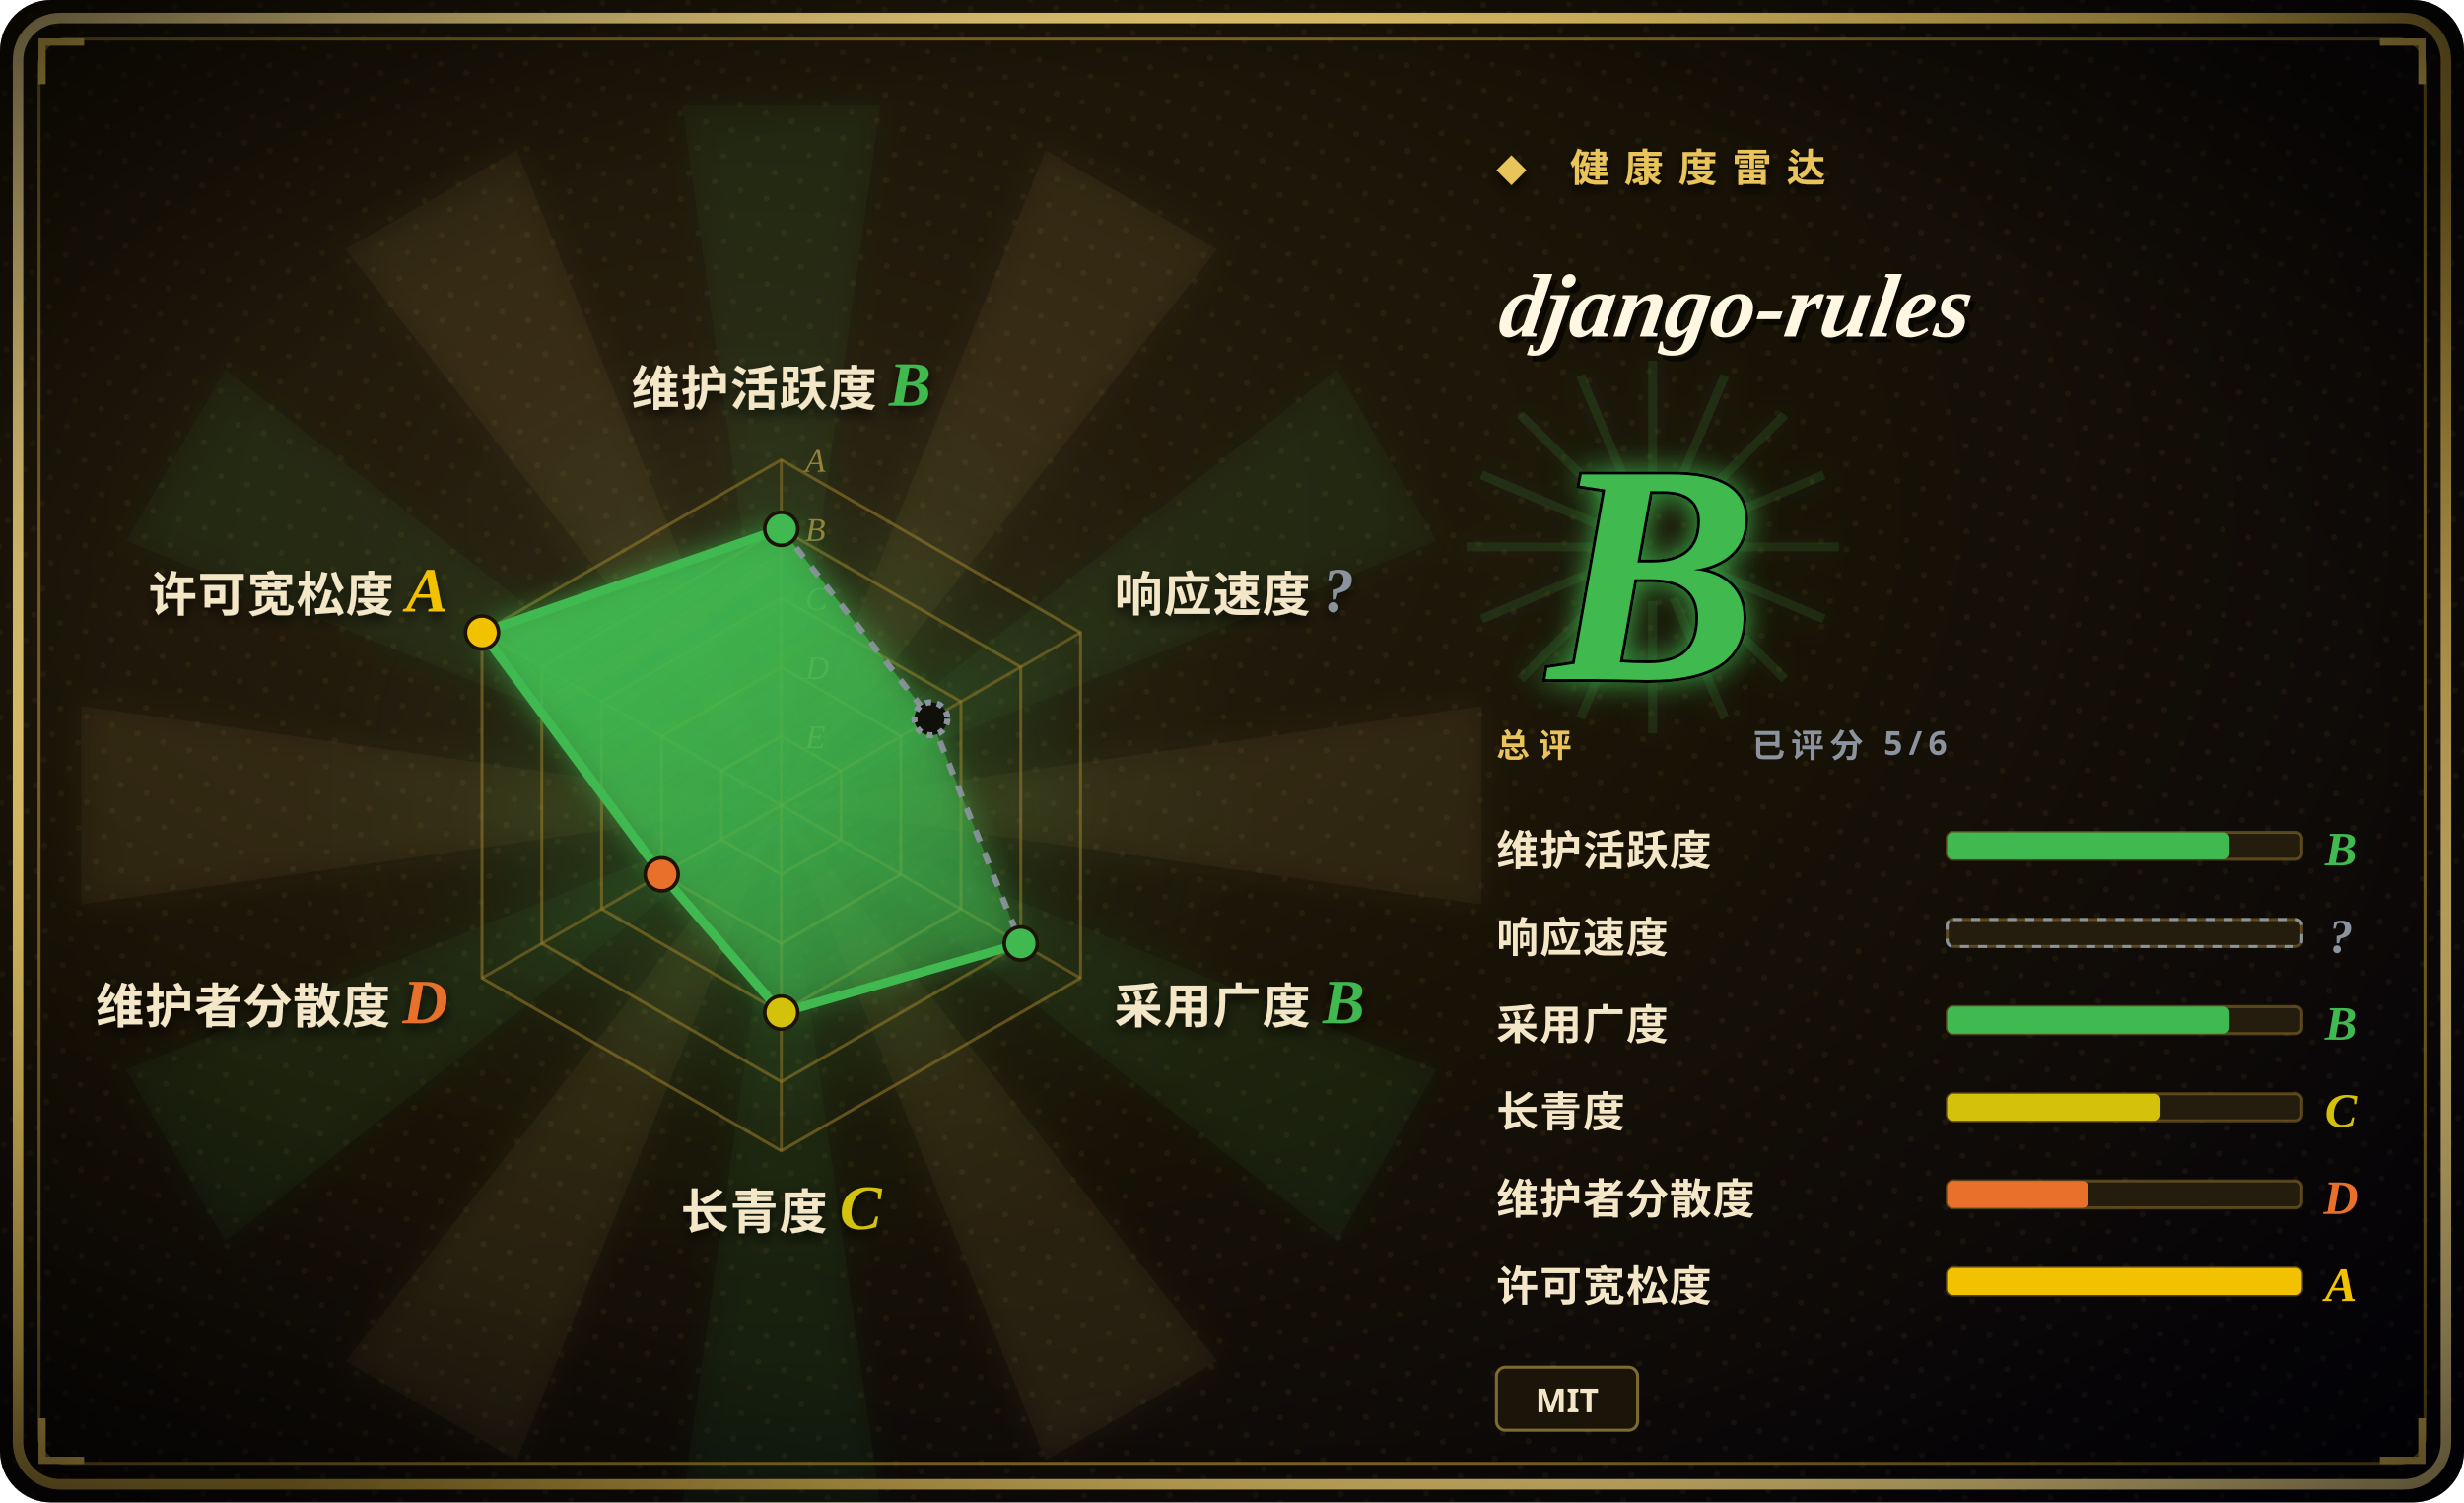
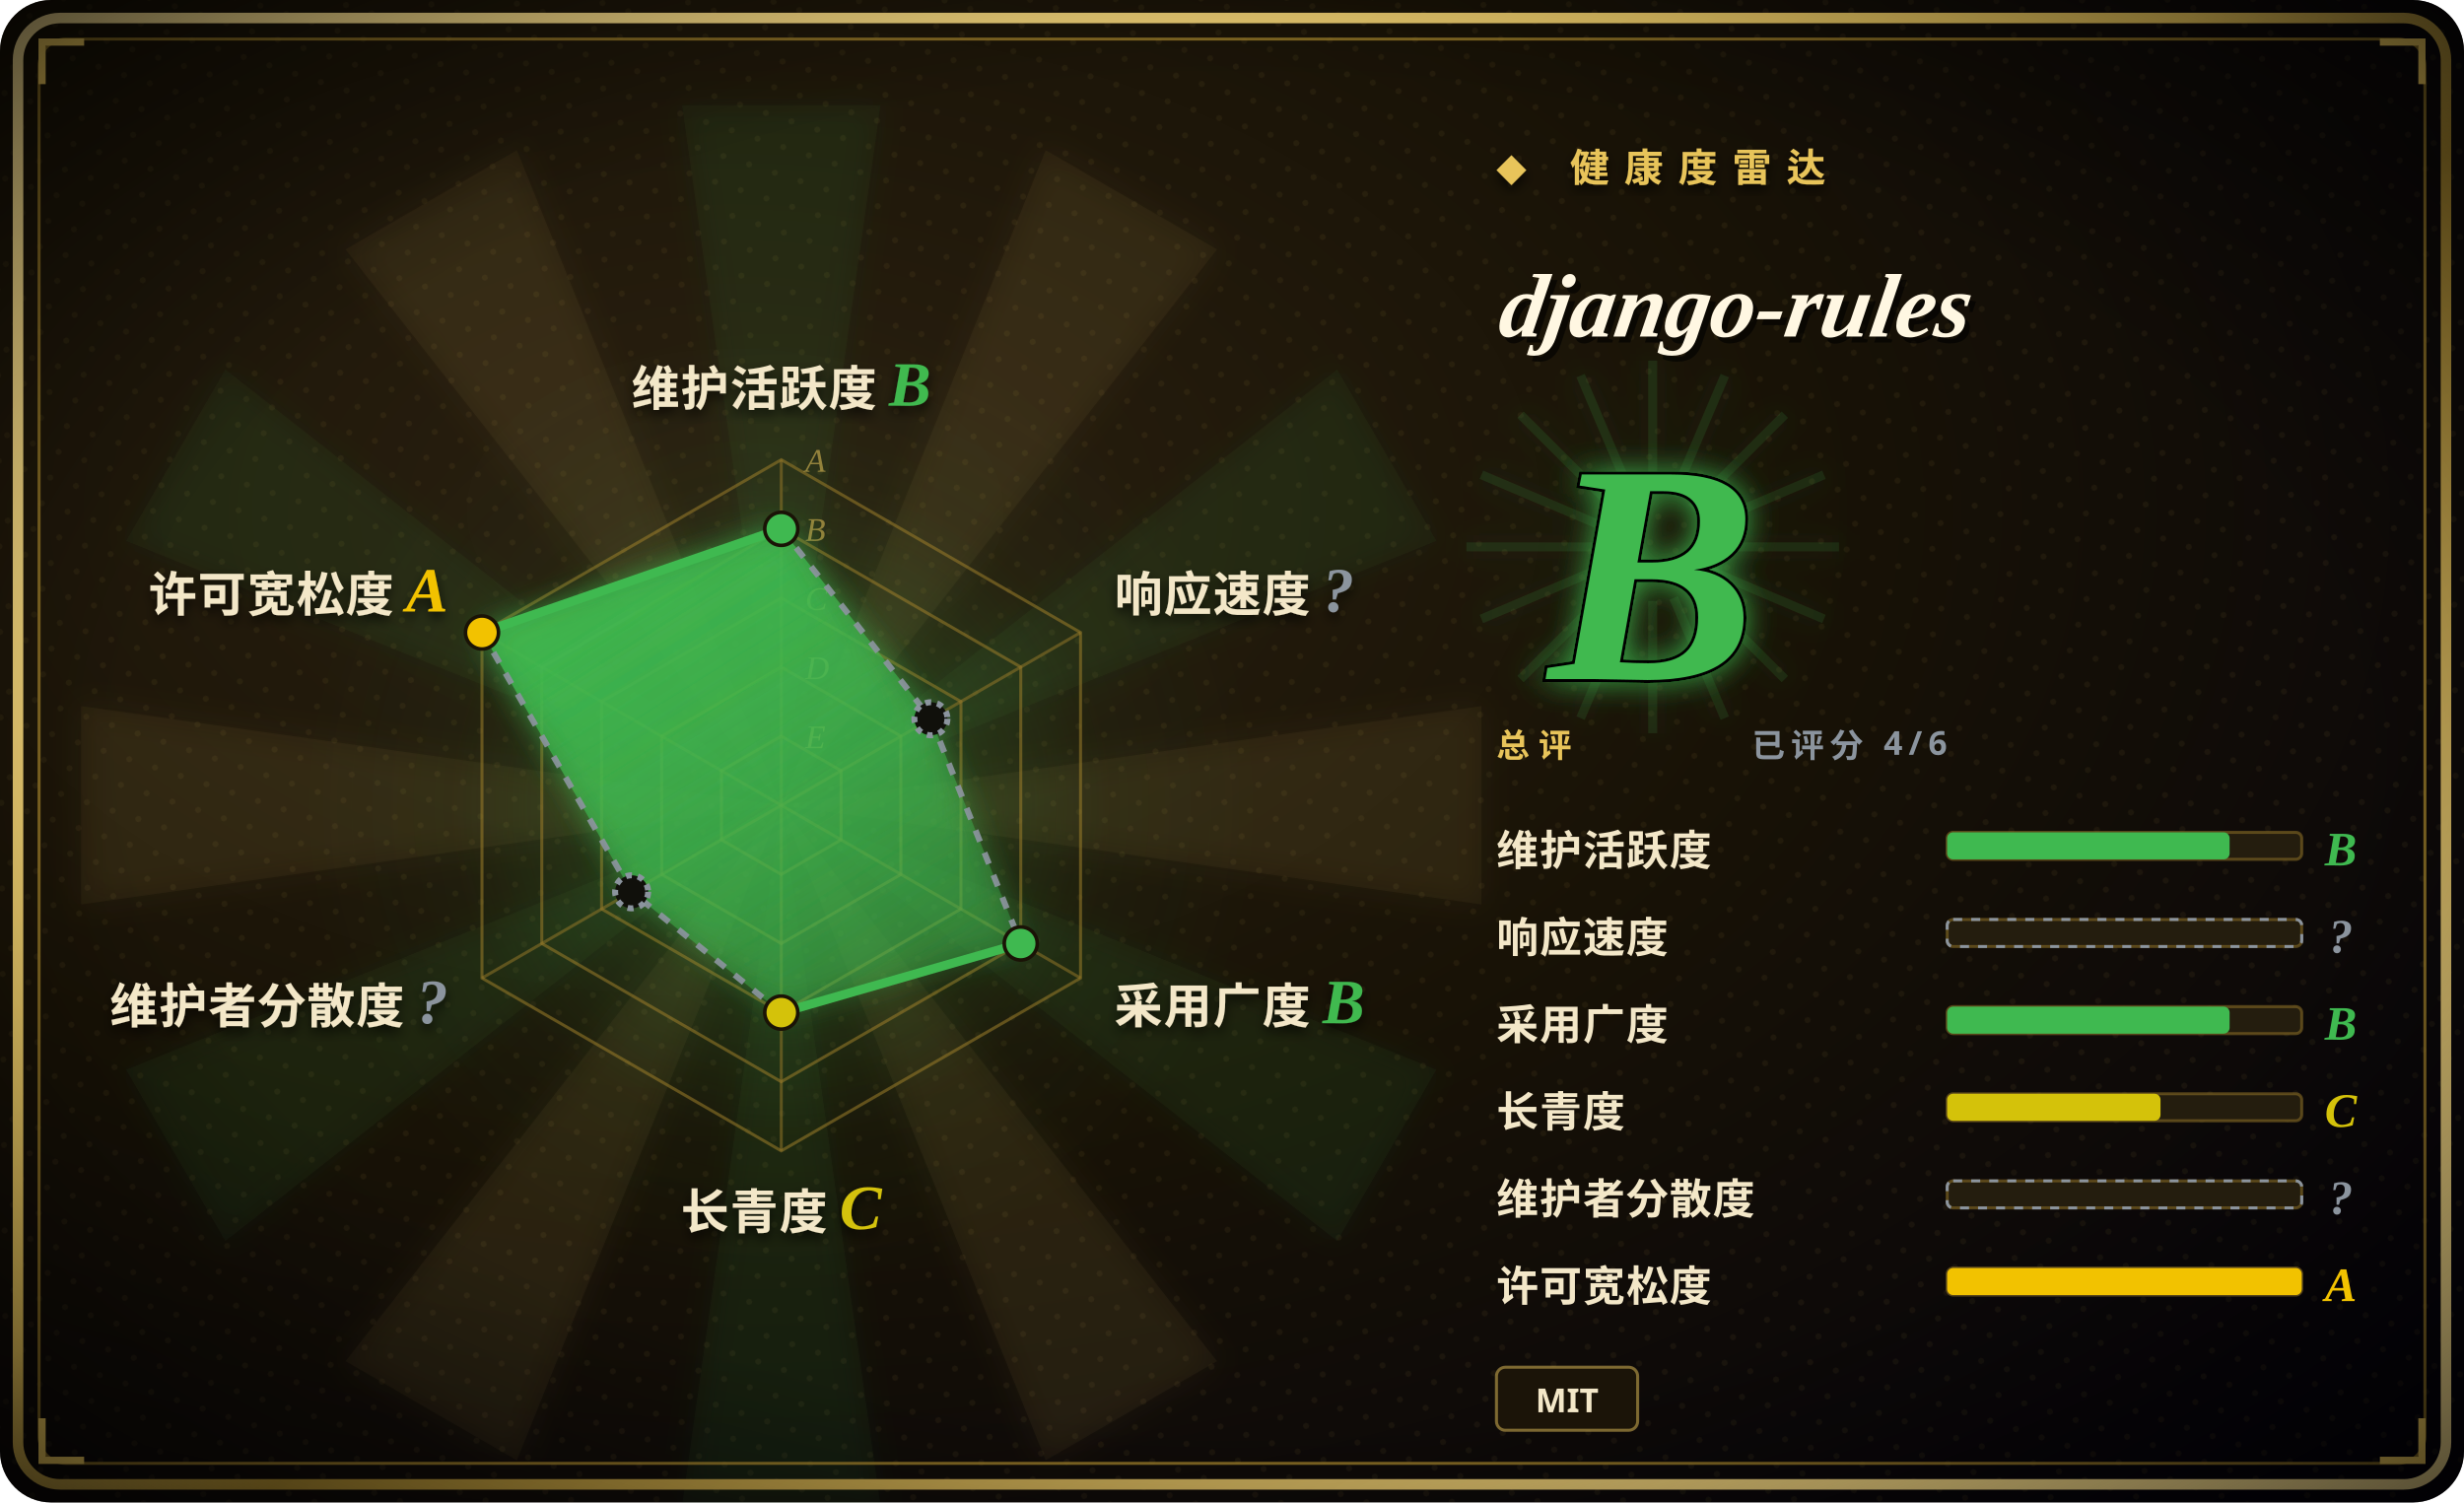
<svg xmlns="http://www.w3.org/2000/svg" width="820" height="500" viewBox="0 0 820 500">
  <defs>
    <radialGradient id="bg" cx="30%" cy="34%" r="90%">
      <stop offset="0%" stop-color="#2a2010" />
      <stop offset="48%" stop-color="#181206" />
      <stop offset="100%" stop-color="#05030a" />
    </radialGradient>
    <radialGradient id="vig" cx="50%" cy="50%" r="72%">
      <stop offset="62%" stop-color="#000000" stop-opacity="0" />
      <stop offset="100%" stop-color="#000000" stop-opacity="0.72" />
    </radialGradient>
    <linearGradient id="frame" x1="0" y1="0" x2="1" y2="1">
      <stop offset="0%" stop-color="#f6dd92" />
      <stop offset="45%" stop-color="#E8C45A" />
      <stop offset="55%" stop-color="#9c7d2a" />
      <stop offset="100%" stop-color="#f6dd92" />
    </linearGradient>
    <linearGradient id="poly" x1="0" y1="0" x2="0.7" y2="1">
      <stop offset="0%" stop-color="#3FB950" stop-opacity="0.92" />
      <stop offset="100%" stop-color="#3FB950" stop-opacity="0.34" />
    </linearGradient>
    <radialGradient id="halo" cx="50%" cy="50%" r="50%">
      <stop offset="0%" stop-color="#3FB950" stop-opacity="0.34" />
      <stop offset="68%" stop-color="#3FB950" stop-opacity="0.04" />
      <stop offset="100%" stop-color="#3FB950" stop-opacity="0" />
    </radialGradient>
    <filter id="glow" x="-60%" y="-60%" width="220%" height="220%">
      <feGaussianBlur stdDeviation="5" result="b" />
      <feMerge>
        <feMergeNode in="b" />
        <feMergeNode in="SourceGraphic" />
      </feMerge>
    </filter>
    <filter id="soft" x="-30%" y="-30%" width="160%" height="160%">
      <feDropShadow dx="0" dy="2" stdDeviation="2" flood-color="#000" flood-opacity="0.7" />
    </filter>
    <pattern id="halftone" width="9" height="9" patternUnits="userSpaceOnUse" patternTransform="rotate(18)">
      <circle cx="2" cy="2" r="1" fill="#E8C45A" fill-opacity="0.06" />
    </pattern>
  </defs>
  <rect width="820" height="500" rx="17" fill="url(#bg)" />
  <rect width="820" height="500" rx="17" fill="url(#halftone)" />
  <g opacity="0.5" filter="url(#glow)">
    <path d="M260,268 L493,235 L493,301 Z" fill="#E8C45A" fill-opacity="0.10" />
    <path d="M260,268 L478,356 L445,413 Z" fill="#3FB950" fill-opacity="0.10" />
    <path d="M260,268 L405,453 L348,486 Z" fill="#E8C45A" fill-opacity="0.10" />
    <path d="M260,268 L293,501 L227,501 Z" fill="#3FB950" fill-opacity="0.10" />
    <path d="M260,268 L172,486 L115,453 Z" fill="#E8C45A" fill-opacity="0.10" />
    <path d="M260,268 L75,413 L42,356 Z" fill="#3FB950" fill-opacity="0.10" />
    <path d="M260,268 L27,301 L27,235 Z" fill="#E8C45A" fill-opacity="0.10" />
    <path d="M260,268 L42,180 L75,123 Z" fill="#3FB950" fill-opacity="0.10" />
    <path d="M260,268 L115,83 L172,50 Z" fill="#E8C45A" fill-opacity="0.10" />
    <path d="M260,268 L227,35 L293,35 Z" fill="#3FB950" fill-opacity="0.10" />
    <path d="M260,268 L348,50 L405,83 Z" fill="#E8C45A" fill-opacity="0.10" />
    <path d="M260,268 L445,123 L478,180 Z" fill="#3FB950" fill-opacity="0.10" />
  </g>
  <circle cx="260" cy="268" r="161" fill="url(#halo)" />
  <rect x="6" y="6" width="808" height="488" rx="14" fill="none" stroke="url(#frame)" stroke-width="3.5" />
  <rect x="13" y="13" width="794" height="474" rx="9" fill="none" stroke="#9c7d2a" stroke-width="1" stroke-opacity="0.8" />
  <path d="M14,28 L14,14 L28,14" fill="none" stroke="#E8C45A" stroke-width="2.4" />
  <path d="M806,28 L806,14 L792,14" fill="none" stroke="#E8C45A" stroke-width="2.4" />
  <path d="M14,472 L14,486 L28,486" fill="none" stroke="#E8C45A" stroke-width="2.4" />
  <path d="M806,472 L806,486 L792,486" fill="none" stroke="#E8C45A" stroke-width="2.4" />
  <rect width="820" height="500" rx="17" fill="url(#vig)" />
  <polygon points="260.0,153.0 359.6,210.5 359.6,325.5 260.0,383.0 160.4,325.5 160.4,210.5" fill="none" stroke="#9c7d2a" stroke-opacity="0.55" stroke-width="1" />
  <polygon points="260.0,176.0 339.7,222.0 339.7,314.0 260.0,360.0 180.3,314.0 180.3,222.0" fill="none" stroke="#9c7d2a" stroke-opacity="0.55" stroke-width="1" />
  <polygon points="260.0,199.0 319.8,233.5 319.8,302.5 260.0,337.0 200.2,302.5 200.2,233.5" fill="none" stroke="#9c7d2a" stroke-opacity="0.55" stroke-width="1" />
  <polygon points="260.0,222.0 299.8,245.0 299.8,291.0 260.0,314.0 220.2,291.0 220.2,245.0" fill="none" stroke="#9c7d2a" stroke-opacity="0.55" stroke-width="1" />
  <polygon points="260.0,245.0 279.9,256.5 279.9,279.5 260.0,291.0 240.1,279.5 240.1,256.5" fill="none" stroke="#9c7d2a" stroke-opacity="0.55" stroke-width="1" />
  <line x1="260" y1="268" x2="260.0" y2="153.0" stroke="#9c7d2a" stroke-opacity="0.5" stroke-width="1" />
  <line x1="260" y1="268" x2="359.6" y2="210.5" stroke="#9c7d2a" stroke-opacity="0.5" stroke-width="1" />
  <line x1="260" y1="268" x2="359.6" y2="325.5" stroke="#9c7d2a" stroke-opacity="0.5" stroke-width="1" />
  <line x1="260" y1="268" x2="260.0" y2="383.0" stroke="#9c7d2a" stroke-opacity="0.5" stroke-width="1" />
  <line x1="260" y1="268" x2="160.4" y2="325.5" stroke="#9c7d2a" stroke-opacity="0.5" stroke-width="1" />
  <line x1="260" y1="268" x2="160.4" y2="210.5" stroke="#9c7d2a" stroke-opacity="0.5" stroke-width="1" />
  <text x="268" y="157.0" font-size="11" font-style="italic" fill="#E8C45A" fill-opacity="0.55" font-family="'Georgia','Times New Roman',serif">A</text>
  <text x="268" y="180.0" font-size="11" font-style="italic" fill="#E8C45A" fill-opacity="0.55" font-family="'Georgia','Times New Roman',serif">B</text>
  <text x="268" y="203.0" font-size="11" font-style="italic" fill="#E8C45A" fill-opacity="0.55" font-family="'Georgia','Times New Roman',serif">C</text>
  <text x="268" y="226.0" font-size="11" font-style="italic" fill="#E8C45A" fill-opacity="0.55" font-family="'Georgia','Times New Roman',serif">D</text>
  <text x="268" y="249.0" font-size="11" font-style="italic" fill="#E8C45A" fill-opacity="0.55" font-family="'Georgia','Times New Roman',serif">E</text>
-   <polygon points="260.0,176.0 309.8,239.2 339.7,314.0 260.0,337.0 220.2,291.0 160.4,210.5" fill="url(#poly)" filter="url(#glow)" />
+   <polygon points="260.0,176.0 309.8,239.2 339.7,314.0 260.0,337.0 210.2,296.8 160.4,210.5" fill="url(#poly)" filter="url(#glow)" />
  <line x1="260.0" y1="176.0" x2="309.8" y2="239.2" stroke="#8B949E" stroke-width="2" stroke-dasharray="4 4" stroke-opacity="0.92" />
  <line x1="309.8" y1="239.2" x2="339.7" y2="314.0" stroke="#8B949E" stroke-width="2" stroke-dasharray="4 4" stroke-opacity="0.92" />
  <line x1="339.7" y1="314.0" x2="260.0" y2="337.0" stroke="#3FB950" stroke-width="3" />
-   <line x1="260.0" y1="337.0" x2="220.2" y2="291.0" stroke="#3FB950" stroke-width="3" />
-   <line x1="220.2" y1="291.0" x2="160.4" y2="210.5" stroke="#3FB950" stroke-width="3" />
+   <line x1="260.0" y1="337.0" x2="210.2" y2="296.8" stroke="#8B949E" stroke-width="2" stroke-dasharray="4 4" stroke-opacity="0.92" />
+   <line x1="210.2" y1="296.8" x2="160.4" y2="210.5" stroke="#8B949E" stroke-width="2" stroke-dasharray="4 4" stroke-opacity="0.92" />
  <line x1="160.4" y1="210.5" x2="260.0" y2="176.0" stroke="#3FB950" stroke-width="3" />
  <circle cx="260.0" cy="176.0" r="5.5" fill="#3FB950" stroke="#1a1306" stroke-width="1.2" />
  <circle cx="309.8" cy="239.2" r="5.5" fill="#10100b" stroke="#8B949E" stroke-width="2" stroke-dasharray="2 2" />
  <circle cx="339.7" cy="314.0" r="5.5" fill="#3FB950" stroke="#1a1306" stroke-width="1.2" />
  <circle cx="260.0" cy="337.0" r="5.5" fill="#D4C20A" stroke="#1a1306" stroke-width="1.2" />
-   <circle cx="220.2" cy="291.0" r="5.5" fill="#E8702A" stroke="#1a1306" stroke-width="1.2" />
+   <circle cx="210.2" cy="296.8" r="5.5" fill="#10100b" stroke="#8B949E" stroke-width="2" stroke-dasharray="2 2" />
  <circle cx="160.4" cy="210.5" r="5.5" fill="#F2C200" stroke="#1a1306" stroke-width="1.2" />
  <text x="260.0" y="135.0" font-size="16" font-weight="900" fill="#f3e7c8" text-anchor="middle" font-family="'PingFang SC','Hiragino Sans GB','Heiti SC','Microsoft YaHei',sans-serif" letter-spacing="0.4" filter="url(#soft)">维护活跃度 <tspan fill="#3FB950" font-family="'Georgia','Times New Roman',serif" font-style="italic" font-size="21">B</tspan>
  </text>
  <text x="370.9" y="203.5" font-size="16" font-weight="900" fill="#f3e7c8" text-anchor="start" font-family="'PingFang SC','Hiragino Sans GB','Heiti SC','Microsoft YaHei',sans-serif" letter-spacing="0.4" filter="url(#soft)">响应速度 <tspan fill="#8B949E" font-family="'Georgia','Times New Roman',serif" font-style="italic" font-size="21">?</tspan>
  </text>
  <text x="370.9" y="340.5" font-size="16" font-weight="900" fill="#f3e7c8" text-anchor="start" font-family="'PingFang SC','Hiragino Sans GB','Heiti SC','Microsoft YaHei',sans-serif" letter-spacing="0.4" filter="url(#soft)">采用广度 <tspan fill="#3FB950" font-family="'Georgia','Times New Roman',serif" font-style="italic" font-size="21">B</tspan>
  </text>
  <text x="260.0" y="409.0" font-size="16" font-weight="900" fill="#f3e7c8" text-anchor="middle" font-family="'PingFang SC','Hiragino Sans GB','Heiti SC','Microsoft YaHei',sans-serif" letter-spacing="0.4" filter="url(#soft)">长青度 <tspan fill="#D4C20A" font-family="'Georgia','Times New Roman',serif" font-style="italic" font-size="21">C</tspan>
  </text>
-   <text x="149.1" y="340.5" font-size="16" font-weight="900" fill="#f3e7c8" text-anchor="end" font-family="'PingFang SC','Hiragino Sans GB','Heiti SC','Microsoft YaHei',sans-serif" letter-spacing="0.4" filter="url(#soft)">维护者分散度 <tspan fill="#E8702A" font-family="'Georgia','Times New Roman',serif" font-style="italic" font-size="21">D</tspan>
+   <text x="149.1" y="340.5" font-size="16" font-weight="900" fill="#f3e7c8" text-anchor="end" font-family="'PingFang SC','Hiragino Sans GB','Heiti SC','Microsoft YaHei',sans-serif" letter-spacing="0.4" filter="url(#soft)">维护者分散度 <tspan fill="#8B949E" font-family="'Georgia','Times New Roman',serif" font-style="italic" font-size="21">?</tspan>
  </text>
  <text x="149.1" y="203.5" font-size="16" font-weight="900" fill="#f3e7c8" text-anchor="end" font-family="'PingFang SC','Hiragino Sans GB','Heiti SC','Microsoft YaHei',sans-serif" letter-spacing="0.4" filter="url(#soft)">许可宽松度 <tspan fill="#F2C200" font-family="'Georgia','Times New Roman',serif" font-style="italic" font-size="21">A</tspan>
  </text>
  <text x="498" y="60" font-size="13" letter-spacing="5" fill="#E8C45A" font-weight="900" font-family="'PingFang SC','Hiragino Sans GB','Heiti SC','Microsoft YaHei',sans-serif" filter="url(#soft)">◆ 健康度雷达</text>
  <g transform="translate(498,112) skewX(-9)">
    <text x="2" y="2" font-size="30" font-weight="900" font-style="italic" fill="#000" fill-opacity="0.6" font-family="'Georgia','Times New Roman',serif">django-rules</text>
    <text x="0" y="0" font-size="30" font-weight="900" font-style="italic" fill="#fff7e2" font-family="'Georgia','Times New Roman',serif">django-rules</text>
  </g>
  <line x1="498" y1="124" x2="648" y2="124" stroke="url(#frame)" stroke-width="2" />
  <g opacity="0.85" filter="url(#glow)">
    <line x1="568" y1="182" x2="612" y2="182" stroke="#3FB950" stroke-opacity="0.16" stroke-width="3" />
    <line x1="567" y1="189" x2="607" y2="206" stroke="#3FB950" stroke-opacity="0.16" stroke-width="3" />
    <line x1="563" y1="195" x2="594" y2="226" stroke="#3FB950" stroke-opacity="0.16" stroke-width="3" />
    <line x1="557" y1="199" x2="574" y2="239" stroke="#3FB950" stroke-opacity="0.16" stroke-width="3" />
    <line x1="550" y1="200" x2="550" y2="244" stroke="#3FB950" stroke-opacity="0.16" stroke-width="3" />
    <line x1="543" y1="199" x2="526" y2="239" stroke="#3FB950" stroke-opacity="0.16" stroke-width="3" />
    <line x1="537" y1="195" x2="506" y2="226" stroke="#3FB950" stroke-opacity="0.16" stroke-width="3" />
    <line x1="533" y1="189" x2="493" y2="206" stroke="#3FB950" stroke-opacity="0.16" stroke-width="3" />
    <line x1="532" y1="182" x2="488" y2="182" stroke="#3FB950" stroke-opacity="0.16" stroke-width="3" />
    <line x1="533" y1="175" x2="493" y2="158" stroke="#3FB950" stroke-opacity="0.16" stroke-width="3" />
    <line x1="537" y1="169" x2="506" y2="138" stroke="#3FB950" stroke-opacity="0.16" stroke-width="3" />
    <line x1="543" y1="165" x2="526" y2="125" stroke="#3FB950" stroke-opacity="0.16" stroke-width="3" />
    <line x1="550" y1="164" x2="550" y2="120" stroke="#3FB950" stroke-opacity="0.16" stroke-width="3" />
    <line x1="557" y1="165" x2="574" y2="125" stroke="#3FB950" stroke-opacity="0.16" stroke-width="3" />
    <line x1="563" y1="169" x2="594" y2="138" stroke="#3FB950" stroke-opacity="0.16" stroke-width="3" />
    <line x1="567" y1="175" x2="607" y2="158" stroke="#3FB950" stroke-opacity="0.16" stroke-width="3" />
  </g>
  <text x="550" y="226" font-size="104" font-weight="900" font-style="italic" text-anchor="middle" fill="#3FB950" stroke="#000" stroke-width="2" paint-order="stroke" font-family="'Georgia','Times New Roman',serif" filter="url(#glow)">B</text>
  <text x="498" y="252" font-size="11" letter-spacing="3" fill="#E8C45A" font-family="'PingFang SC','Hiragino Sans GB','Heiti SC','Microsoft YaHei',sans-serif" font-weight="900">总评</text>
-   <text x="648" y="252" font-size="11" letter-spacing="2" fill="#8B949E" font-family="'PingFang SC','Hiragino Sans GB','Heiti SC','Microsoft YaHei',sans-serif" font-weight="900" text-anchor="end">已评分 5/6</text>
+   <text x="648" y="252" font-size="11" letter-spacing="2" fill="#8B949E" font-family="'PingFang SC','Hiragino Sans GB','Heiti SC','Microsoft YaHei',sans-serif" font-weight="900" text-anchor="end">已评分 4/6</text>
  <text x="498" y="288" font-size="14" font-weight="900" fill="#f3e7c8" font-family="'PingFang SC','Hiragino Sans GB','Heiti SC','Microsoft YaHei',sans-serif" letter-spacing="0.4">维护活跃度</text>
  <rect x="648" y="277" width="118" height="9" rx="2" fill="#241d0e" stroke="#9c7d2a" stroke-opacity="0.5" />
  <rect x="648" y="277" width="94" height="9" rx="2" fill="#3FB950" />
  <text x="779" y="288" font-size="16" font-weight="900" font-style="italic" fill="#3FB950" font-family="'Georgia','Times New Roman',serif" text-anchor="middle">B</text>
  <text x="498" y="317" font-size="14" font-weight="900" fill="#f3e7c8" font-family="'PingFang SC','Hiragino Sans GB','Heiti SC','Microsoft YaHei',sans-serif" letter-spacing="0.4">响应速度</text>
  <rect x="648" y="306" width="118" height="9" rx="2" fill="#241d0e" stroke="#9c7d2a" stroke-opacity="0.5" />
  <rect x="648" y="306" width="118" height="9" rx="2" fill="none" stroke="#8B949E" stroke-dasharray="3 3" />
  <text x="779" y="317" font-size="16" font-weight="900" font-style="italic" fill="#8B949E" font-family="'Georgia','Times New Roman',serif" text-anchor="middle">?</text>
  <text x="498" y="346" font-size="14" font-weight="900" fill="#f3e7c8" font-family="'PingFang SC','Hiragino Sans GB','Heiti SC','Microsoft YaHei',sans-serif" letter-spacing="0.4">采用广度</text>
  <rect x="648" y="335" width="118" height="9" rx="2" fill="#241d0e" stroke="#9c7d2a" stroke-opacity="0.5" />
  <rect x="648" y="335" width="94" height="9" rx="2" fill="#3FB950" />
  <text x="779" y="346" font-size="16" font-weight="900" font-style="italic" fill="#3FB950" font-family="'Georgia','Times New Roman',serif" text-anchor="middle">B</text>
  <text x="498" y="375" font-size="14" font-weight="900" fill="#f3e7c8" font-family="'PingFang SC','Hiragino Sans GB','Heiti SC','Microsoft YaHei',sans-serif" letter-spacing="0.4">长青度</text>
  <rect x="648" y="364" width="118" height="9" rx="2" fill="#241d0e" stroke="#9c7d2a" stroke-opacity="0.5" />
  <rect x="648" y="364" width="71" height="9" rx="2" fill="#D4C20A" />
  <text x="779" y="375" font-size="16" font-weight="900" font-style="italic" fill="#D4C20A" font-family="'Georgia','Times New Roman',serif" text-anchor="middle">C</text>
  <text x="498" y="404" font-size="14" font-weight="900" fill="#f3e7c8" font-family="'PingFang SC','Hiragino Sans GB','Heiti SC','Microsoft YaHei',sans-serif" letter-spacing="0.4">维护者分散度</text>
  <rect x="648" y="393" width="118" height="9" rx="2" fill="#241d0e" stroke="#9c7d2a" stroke-opacity="0.5" />
-   <rect x="648" y="393" width="47" height="9" rx="2" fill="#E8702A" />
-   <text x="779" y="404" font-size="16" font-weight="900" font-style="italic" fill="#E8702A" font-family="'Georgia','Times New Roman',serif" text-anchor="middle">D</text>
+   <rect x="648" y="393" width="118" height="9" rx="2" fill="none" stroke="#8B949E" stroke-dasharray="3 3" />
+   <text x="779" y="404" font-size="16" font-weight="900" font-style="italic" fill="#8B949E" font-family="'Georgia','Times New Roman',serif" text-anchor="middle">?</text>
  <text x="498" y="433" font-size="14" font-weight="900" fill="#f3e7c8" font-family="'PingFang SC','Hiragino Sans GB','Heiti SC','Microsoft YaHei',sans-serif" letter-spacing="0.4">许可宽松度</text>
  <rect x="648" y="422" width="118" height="9" rx="2" fill="#241d0e" stroke="#9c7d2a" stroke-opacity="0.5" />
  <rect x="648" y="422" width="118" height="9" rx="2" fill="#F2C200" />
  <text x="779" y="433" font-size="16" font-weight="900" font-style="italic" fill="#F2C200" font-family="'Georgia','Times New Roman',serif" text-anchor="middle">A</text>
  <rect x="498" y="455" width="47" height="21" rx="3" fill="#1b1408" stroke="#E8C45A" stroke-opacity="0.5" />
  <text x="521.5" y="470" font-size="11" font-weight="700" fill="#f3e7c8" text-anchor="middle" font-family="'PingFang SC','Hiragino Sans GB','Heiti SC','Microsoft YaHei',sans-serif">MIT</text>
</svg>
